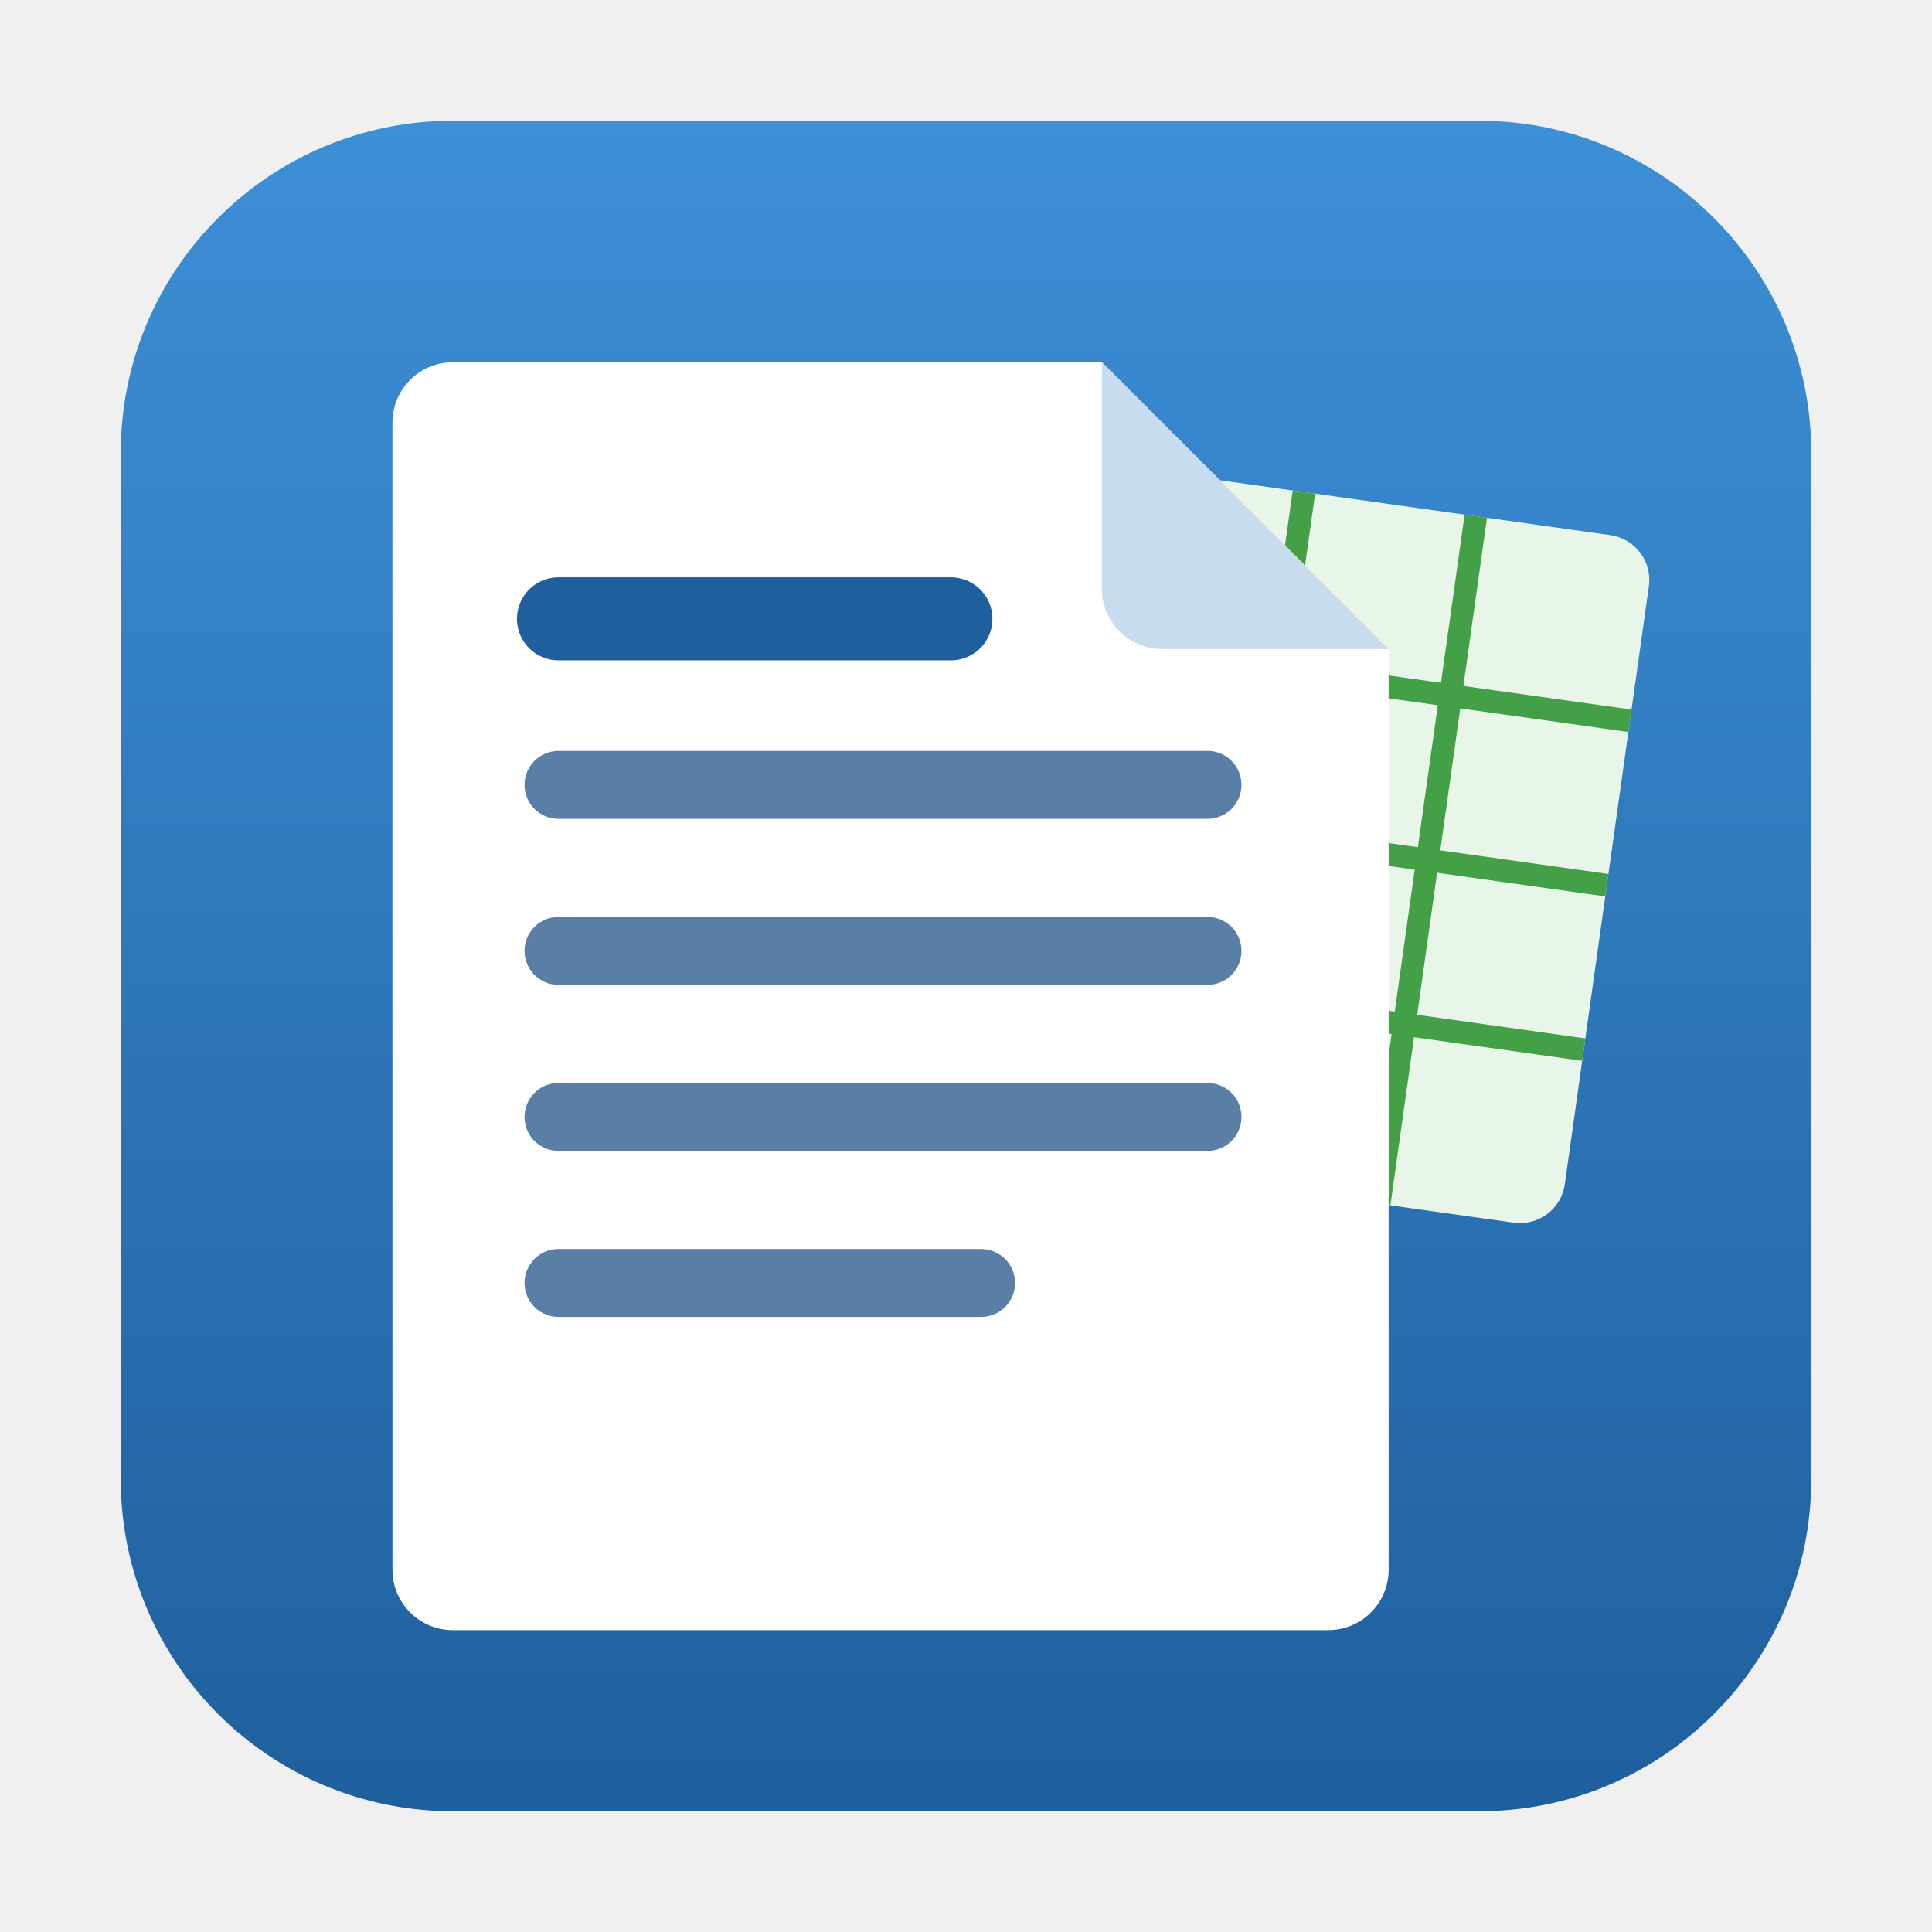
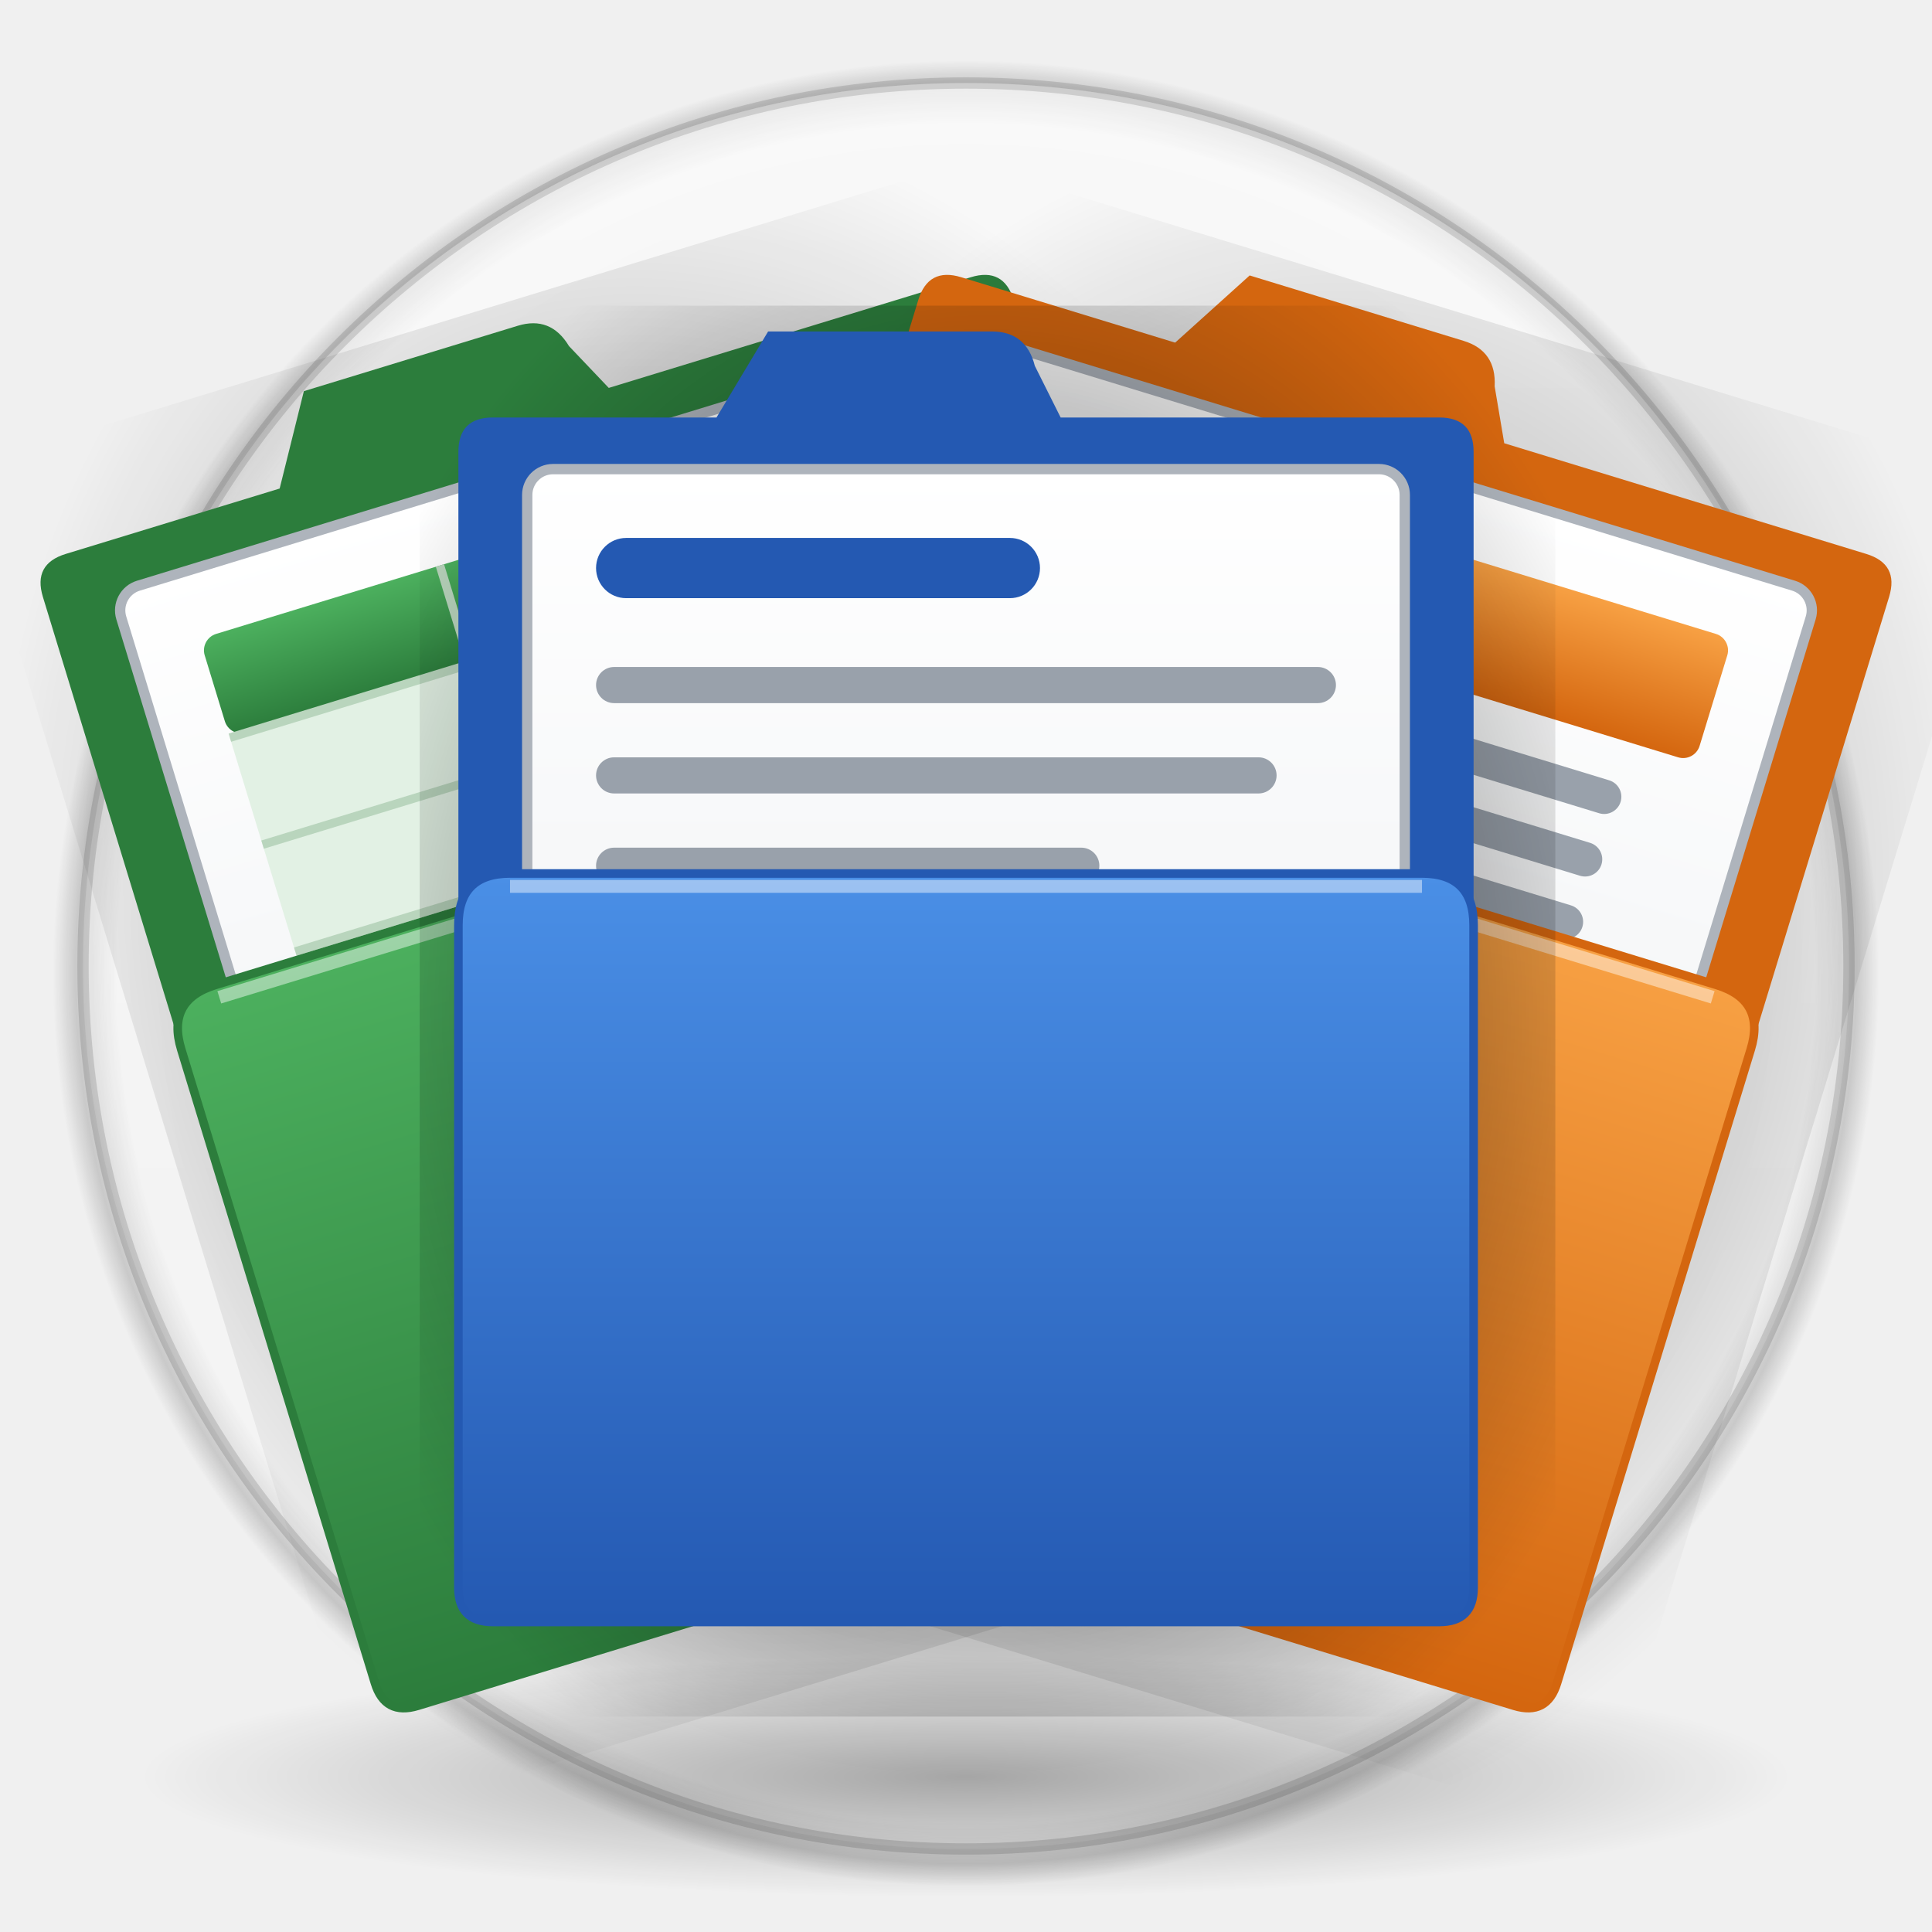
<svg xmlns="http://www.w3.org/2000/svg" width="256" height="256" viewBox="0 0 256 256">
  <defs>
-     <linearGradient id="bg" x1="0" y1="0" x2="0" y2="1">
-       <stop offset="0" stop-color="#3d8fd6" />
-       <stop offset="1" stop-color="#1f5f9e" />
+     <radialGradient id="r1" cx="128" cy="129" r="121" gradientUnits="userSpaceOnUse">
+       <stop offset="0.93" stop-color="#000" stop-opacity="0" />
+       <stop offset="0.975" stop-color="#000" stop-opacity="0.16" />
+       <stop offset="1" stop-color="#000" stop-opacity="0" />
+     </radialGradient>
+     <linearGradient id="l2" x1="0" y1="0" x2="0" y2="1">
+       <stop offset="0" stop-color="#fff" stop-opacity="0.5" />
+       <stop offset="0.38" stop-color="#fff" stop-opacity="0.2" />
+       <stop offset="0.62" stop-color="#fff" stop-opacity="0.03" />
+       <stop offset="1" stop-color="#fff" stop-opacity="0.06" />
+     </linearGradient>
+     <radialGradient id="r3" cx="128" cy="128" r="117" gradientUnits="userSpaceOnUse">
+       <stop offset="0.55" stop-color="#fff" stop-opacity="0" />
+       <stop offset="1" stop-color="#fff" stop-opacity="0.22" />
+     </radialGradient>
+     <radialGradient id="r4" cx="128" cy="224" r="96" gradientUnits="userSpaceOnUse">
+       <stop offset="0" stop-color="#000" stop-opacity="0.32" />
+       <stop offset="1" stop-color="#000" stop-opacity="0" />
+     </radialGradient>
+     <radialGradient id="r5" cx="0.5" cy="0.5" r="0.62" gradientUnits="objectBoundingBox">
+       <stop offset="0" stop-color="#000" stop-opacity="0.16" />
+       <stop offset="0.7" stop-color="#000" stop-opacity="0.128" />
+       <stop offset="1" stop-color="#000" stop-opacity="0" />
+     </radialGradient>
+     <linearGradient id="l6" x1="0" y1="0" x2="0" y2="1">
+       <stop offset="0" stop-color="#2c7d3c" stop-opacity="1" />
+       <stop offset="1" stop-color="#2c7d3c" stop-opacity="1" />
+     </linearGradient>
+     <linearGradient id="l7" x1="0" y1="0" x2="0" y2="1">
+       <stop offset="0" stop-color="#ffffff" stop-opacity="1" />
+       <stop offset="1" stop-color="#e9ecef" stop-opacity="1" />
+     </linearGradient>
+     <linearGradient id="l8" x1="0" y1="0" x2="0" y2="1">
+       <stop offset="0" stop-color="#4cb05e" stop-opacity="1" />
+       <stop offset="1" stop-color="#2c7d3c" stop-opacity="1" />
+     </linearGradient>
+     <linearGradient id="l9" x1="0" y1="0" x2="0" y2="1">
+       <stop offset="0" stop-color="#4cb05e" stop-opacity="1" />
+       <stop offset="1" stop-color="#2c7d3c" stop-opacity="1" />
+     </linearGradient>
+     <radialGradient id="r10" cx="0.5" cy="0.5" r="0.62" gradientUnits="objectBoundingBox">
+       <stop offset="0" stop-color="#000" stop-opacity="0.16" />
+       <stop offset="0.7" stop-color="#000" stop-opacity="0.128" />
+       <stop offset="1" stop-color="#000" stop-opacity="0" />
+     </radialGradient>
+     <linearGradient id="l11" x1="0" y1="0" x2="0" y2="1">
+       <stop offset="0" stop-color="#d4660f" stop-opacity="1" />
+       <stop offset="1" stop-color="#d4660f" stop-opacity="1" />
+     </linearGradient>
+     <linearGradient id="l12" x1="0" y1="0" x2="0" y2="1">
+       <stop offset="0" stop-color="#ffffff" stop-opacity="1" />
+       <stop offset="1" stop-color="#e9ecef" stop-opacity="1" />
+     </linearGradient>
+     <linearGradient id="l13" x1="0" y1="0" x2="0" y2="1">
+       <stop offset="0" stop-color="#f7a043" stop-opacity="1" />
+       <stop offset="1" stop-color="#d4660f" stop-opacity="1" />
+     </linearGradient>
+     <linearGradient id="l14" x1="0" y1="0" x2="0" y2="1">
+       <stop offset="0" stop-color="#f7a043" stop-opacity="1" />
+       <stop offset="1" stop-color="#d4660f" stop-opacity="1" />
+     </linearGradient>
+     <linearGradient id="l15" x1="0" y1="0" x2="0" y2="1">
+       <stop offset="0" stop-color="#f7a043" stop-opacity="1" />
+       <stop offset="1" stop-color="#d4660f" stop-opacity="1" />
+     </linearGradient>
+     <radialGradient id="r16" cx="0.5" cy="0.5" r="0.62" gradientUnits="objectBoundingBox">
+       <stop offset="0" stop-color="#000" stop-opacity="0.28" />
+       <stop offset="0.7" stop-color="#000" stop-opacity="0.224" />
+       <stop offset="1" stop-color="#000" stop-opacity="0" />
+     </radialGradient>
+     <linearGradient id="l17" x1="0" y1="0" x2="0" y2="1">
+       <stop offset="0" stop-color="#2459b2" stop-opacity="1" />
+       <stop offset="1" stop-color="#2459b2" stop-opacity="1" />
+     </linearGradient>
+     <linearGradient id="l18" x1="0" y1="0" x2="0" y2="1">
+       <stop offset="0" stop-color="#ffffff" stop-opacity="1" />
+       <stop offset="1" stop-color="#e9ecef" stop-opacity="1" />
+     </linearGradient>
+     <linearGradient id="l19" x1="0" y1="0" x2="0" y2="1">
+       <stop offset="0" stop-color="#4a8fe6" stop-opacity="1" />
+       <stop offset="1" stop-color="#2459b2" stop-opacity="1" />
    </linearGradient>
  </defs>
-   <rect x="16" y="16" width="224" height="224" rx="44" fill="url(#bg)" />
-   <g transform="translate(150 62) rotate(8)">
-     <rect x="0" y="0" width="70" height="92" rx="6" fill="#e8f5e9" />
-     <path d="M0 24h70M0 46h70M0 68h70M23 0v92M46 0v92" stroke="#43a047" stroke-width="3" />
+   <circle cx="128" cy="129" r="121" fill="url(#r1)" />
+   <circle cx="128" cy="128" r="117" fill="url(#l2)" />
+   <circle cx="128" cy="128" r="117" fill="url(#r3)" />
+   <circle cx="128" cy="128" r="117" fill="none" stroke="#000" stroke-opacity="0.13" stroke-width="1.5" />
+   <g transform="translate(128 126) scale(1.14) translate(-128 -128)">
+     <ellipse cx="128" cy="224" rx="96" ry="96" fill="url(#r4)" transform="translate(128 224) scale(1 0.1458333) translate(-128 -224)" />
+     <g transform="rotate(-17 128 236)">
+       <rect x="64.5" y="45.0" width="132" height="164" rx="14" fill="url(#r5)" />
+       <path d="M73.0,58 H99.0 L105.0,48 H131.0 Q135.0,48 136.0,52 L139.0,58 H183.0 Q187.0,58 187.0,62 V194 Q187.0,198 183.0,198 H73.0 Q69.0,198 69.0,194 V62 Q69.0,58 73.0,58 Z" fill="url(#l6)" />
+       <rect x="77.0" y="64" width="102" height="120" rx="3" fill="url(#l7)" stroke="#aeb4bc" stroke-width="1.2" />
+       <rect x="85.0" y="72" width="86" height="12" rx="2" fill="url(#l8)" />
+       <rect x="85.0" y="84" width="29.2" height="26" fill="#e2f1e4" />
+       <line x1="85.0" y1="84" x2="171.0" y2="84" stroke="#b9d5bd" stroke-width="1" />
+       <line x1="85.0" y1="97" x2="171.0" y2="97" stroke="#b9d5bd" stroke-width="1" />
+       <line x1="85.0" y1="110" x2="171.0" y2="110" stroke="#b9d5bd" stroke-width="1" />
+       <line x1="114.2" y1="72" x2="114.2" y2="110" stroke="#b9d5bd" stroke-width="1" />
+       <line x1="142.6" y1="72" x2="142.6" y2="110" stroke="#b9d5bd" stroke-width="1" />
+       <rect x="129.7" y="88.5" width="9.9" height="4" rx="2" fill="#7f8a96" />
+       <rect x="149.6" y="88.5" width="18.4" height="4" rx="2" fill="#7f8a96" />
+       <rect x="124.0" y="101.5" width="15.6" height="4" rx="2" fill="#7f8a96" />
+       <rect x="158.1" y="101.5" width="9.9" height="4" rx="2" fill="#7f8a96" />
+       <path d="M69.0,117.0 Q69.0,111.0 75.0,111.0 H181.0 Q187.0,111.0 187.0,117.0 V194 Q187.0,198 183.0,198 H73.0 Q69.0,198 69.0,194 Z" fill="url(#l9)" stroke="#2c7d3c" stroke-width="1" />
+       <path d="M75.0,112.5 H181.0" stroke="#fff" stroke-opacity="0.45" stroke-width="1.5" />
+     </g>
+     <g transform="rotate(17 128 236)">
+       <rect x="64.5" y="45.0" width="132" height="164" rx="14" fill="url(#r10)" />
+       <path d="M73.0,58 H99.0 L105.0,48 H131.0 Q135.0,48 136.0,52 L139.0,58 H183.0 Q187.0,58 187.0,62 V194 Q187.0,198 183.0,198 H73.0 Q69.0,198 69.0,194 V62 Q69.0,58 73.0,58 Z" fill="url(#l11)" />
+       <rect x="77.0" y="64" width="102" height="120" rx="3" fill="url(#l12)" stroke="#aeb4bc" stroke-width="1.2" />
+       <rect x="85.0" y="72" width="86" height="15" rx="2" fill="url(#l13)" />
+       <rect x="91.0" y="77" width="43.0" height="5" rx="2.5" fill="#fff" />
+       <circle cx="112.52" cy="99.5" r="10.8" fill="#f8cf9f" />
+       <path d="M112.52,99.5 L112.5,88.7 A10.8,10.8 0 0 1 120.8,106.4 Z" fill="url(#l14)" />
+       <rect x="138.32" y="91.9" width="25.8" height="4" rx="2" fill="#99a1ab" />
+       <rect x="138.32" y="99.5" width="25.8" height="4" rx="2" fill="#99a1ab" />
+       <rect x="138.32" y="107.1" width="25.8" height="4" rx="2" fill="#99a1ab" />
+       <path d="M69.0,117.0 Q69.0,111.0 75.0,111.0 H181.0 Q187.0,111.0 187.0,117.0 V194 Q187.0,198 183.0,198 H73.0 Q69.0,198 69.0,194 Z" fill="url(#l15)" stroke="#d4660f" stroke-width="1" />
+       <path d="M75.0,112.5 H181.0" stroke="#fff" stroke-opacity="0.45" stroke-width="1.5" />
+     </g>
+     <rect x="64.5" y="53.0" width="132" height="164" rx="14" fill="url(#r16)" />
+     <path d="M73.0,66 H99.0 L105.0,56 H131.0 Q135.0,56 136.0,60 L139.0,66 H183.0 Q187.0,66 187.0,70 V202 Q187.0,206 183.0,206 H73.0 Q69.0,206 69.0,202 V70 Q69.0,66 73.0,66 Z" fill="url(#l17)" />
+     <rect x="77.0" y="72" width="102" height="120" rx="3" fill="url(#l18)" stroke="#aeb4bc" stroke-width="1.2" />
+     <rect x="85.0" y="80" width="51.6" height="7" rx="3.5" fill="#2459b2" />
+     <rect x="85.0" y="95" width="86.0" height="4.2" rx="2.1" fill="#99a1ab" />
+     <rect x="85.0" y="105.5" width="79.1" height="4.2" rx="2.1" fill="#99a1ab" />
+     <rect x="85.0" y="116.0" width="58.5" height="4.2" rx="2.1" fill="#99a1ab" />
+     <path d="M69.0,125.0 Q69.0,119.0 75.0,119.0 H181.0 Q187.0,119.0 187.0,125.0 V202 Q187.0,206 183.0,206 H73.0 Q69.0,206 69.0,202 Z" fill="url(#l19)" stroke="#2459b2" stroke-width="1" />
+     <path d="M75.0,120.5 H181.0" stroke="#fff" stroke-opacity="0.45" stroke-width="1.5" />
  </g>
-   <path d="M60 48h86l38 38v122a8 8 0 0 1-8 8H60a8 8 0 0 1-8-8V56a8 8 0 0 1 8-8z" fill="#ffffff" />
-   <path d="M146 48v30a8 8 0 0 0 8 8h30z" fill="#c9dcef" />
-   <path d="M74 104h86M74 126h86M74 148h86M74 170h56" stroke="#5a7fa6" stroke-width="9" stroke-linecap="round" />
-   <path d="M74 82h52" stroke="#1f5f9e" stroke-width="11" stroke-linecap="round" />
</svg>
